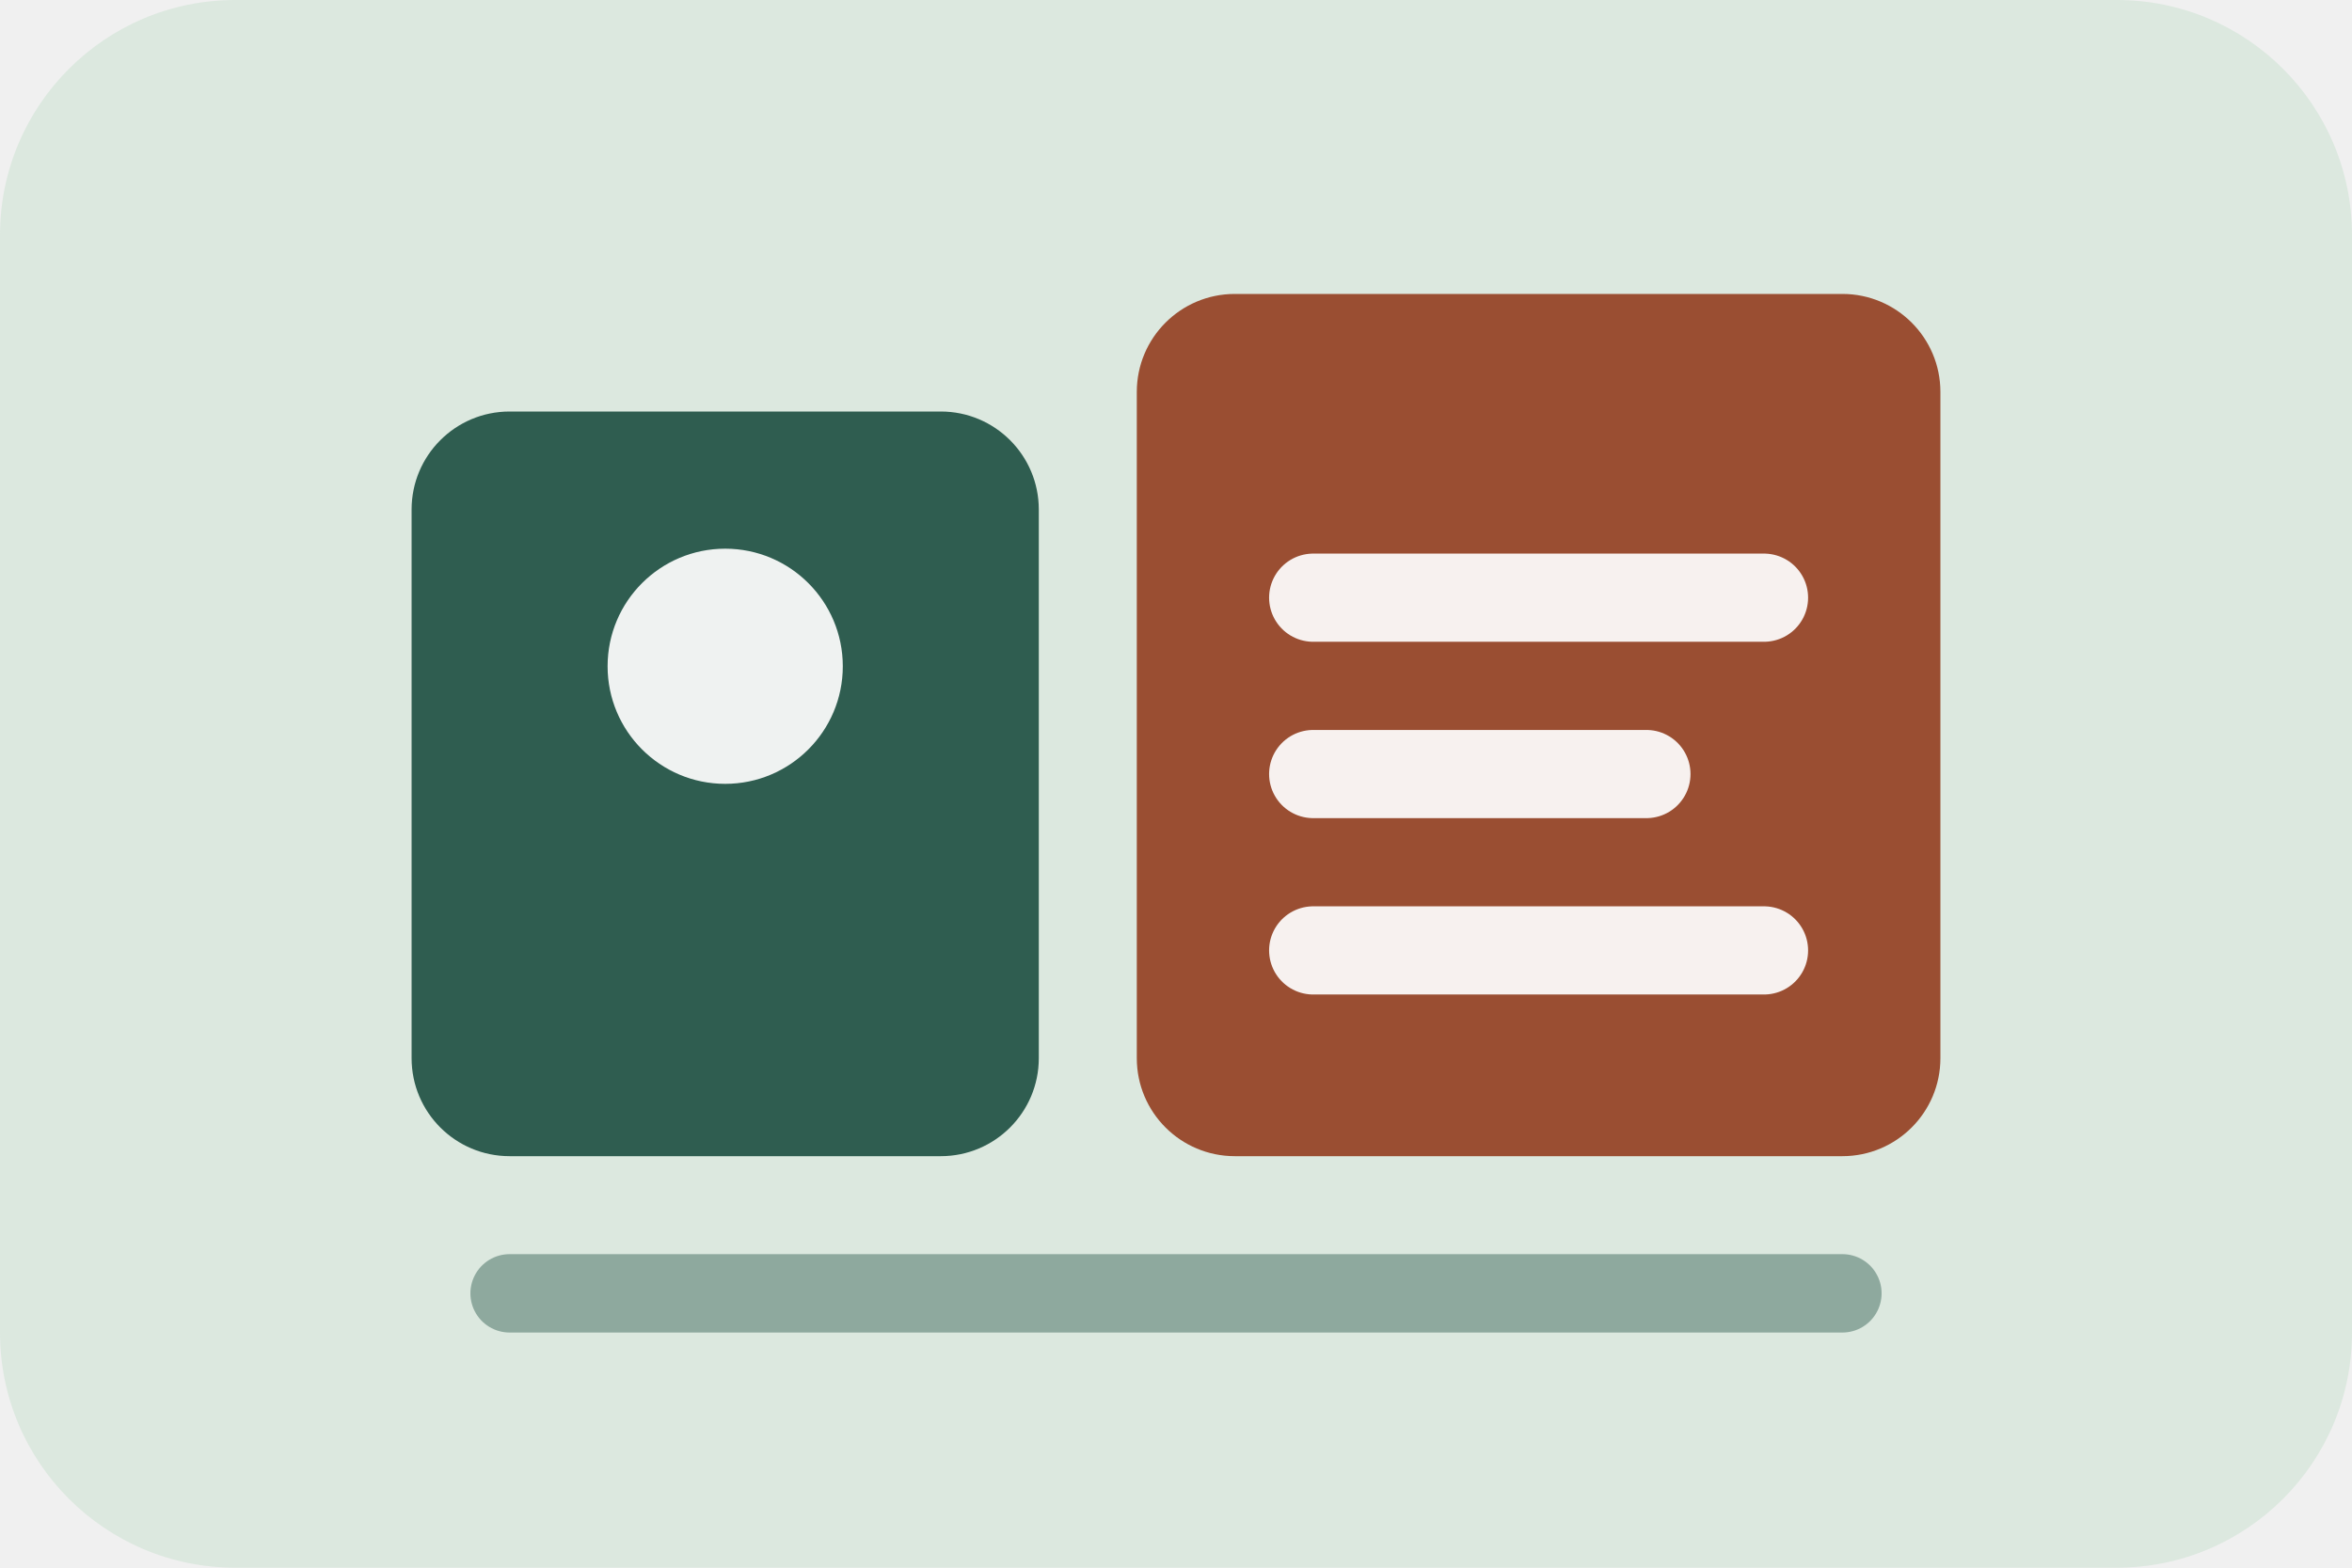
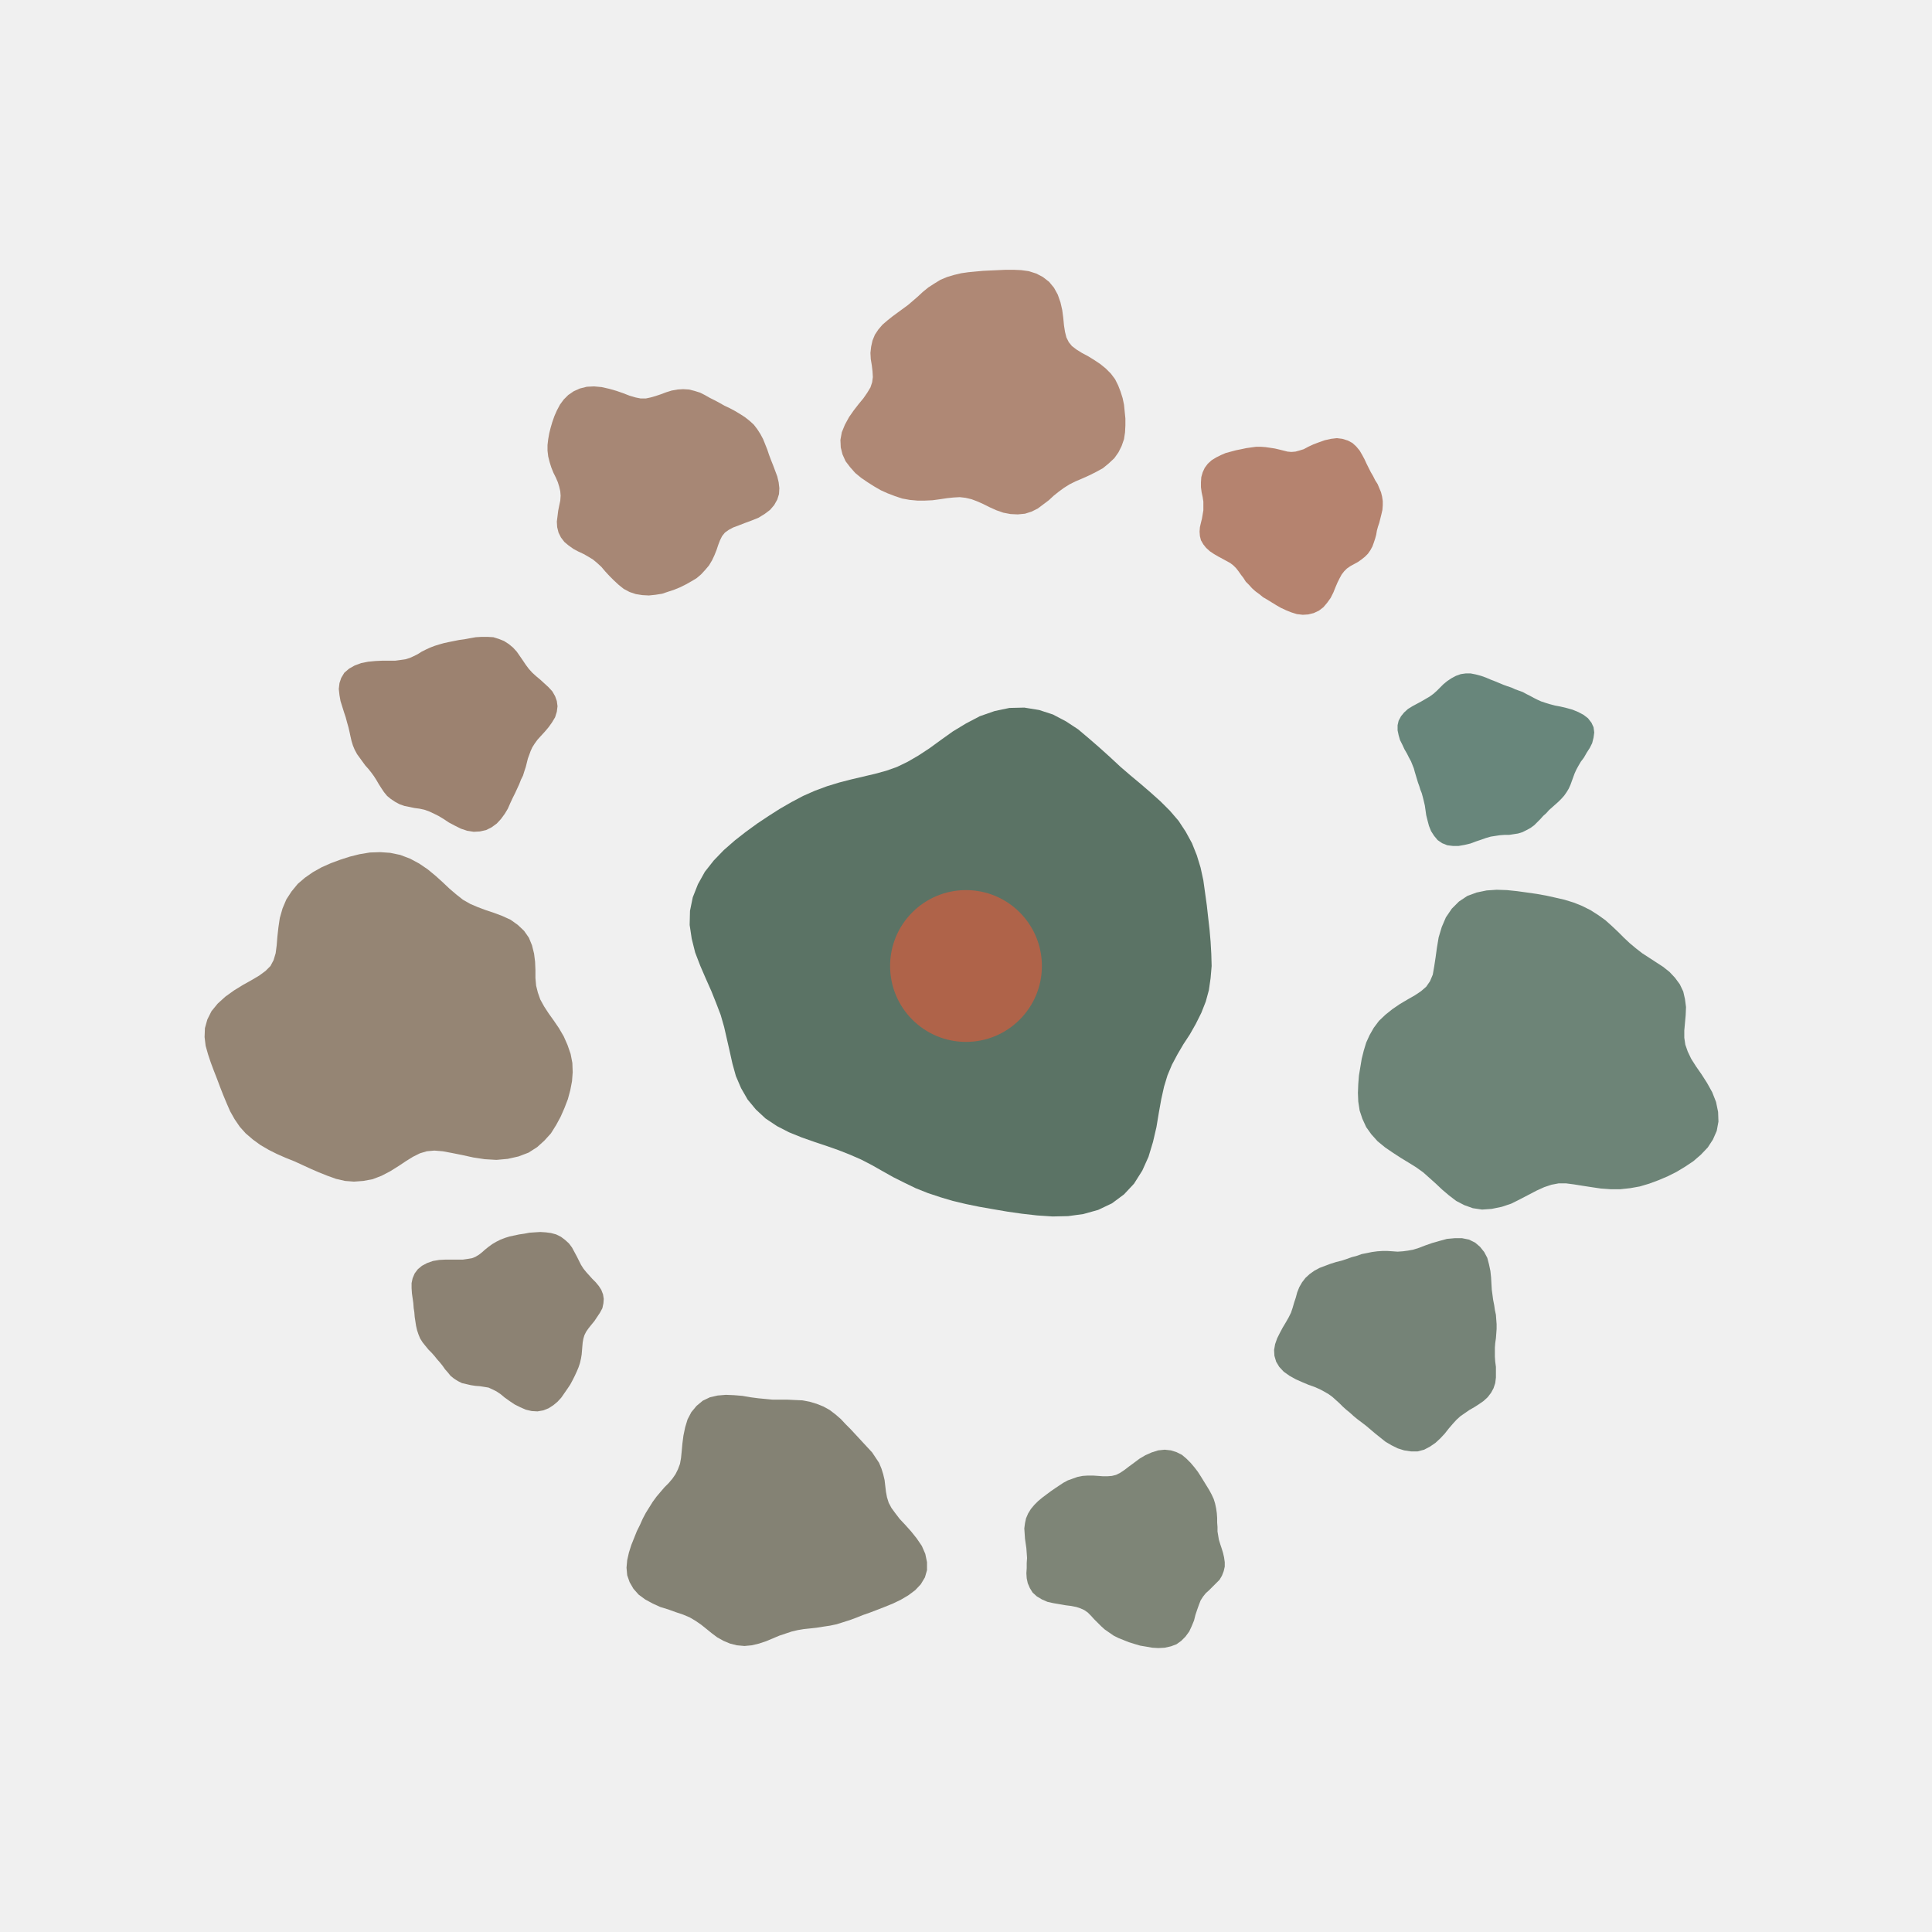
- <svg xmlns="http://www.w3.org/2000/svg" viewBox="0 0 240 160" role="img" aria-label="Generic learning mark">
-   <rect width="240" height="160" rx="24" fill="#dce8df" />
-   <rect x="42" y="42" width="64" height="76" rx="10" fill="#2f5d50" />
-   <rect x="116" y="30" width="82" height="88" rx="10" fill="#9a4e32" />
-   <circle cx="74" cy="68" r="12" fill="#fff" opacity=".92" />
-   <path d="M134 61h46M134 79h34M134 97h46" stroke="#fff" stroke-width="9" stroke-linecap="round" opacity=".92" />
-   <path d="M52 132h136" stroke="#2f5d50" stroke-width="8" stroke-linecap="round" opacity=".45" />
+ <svg xmlns="http://www.w3.org/2000/svg" width="560" height="560" viewBox="0 0 560 560">
+   <path d="M459.1 219.6 L458.2 220.8 L457.5 222.0 L456.9 223.1 L456.4 224.2 L456.0 225.3 L455.6 226.4 L455.2 227.5 L454.7 228.6 L454.1 229.6 L453.4 230.6 L452.6 231.5 L451.7 232.4 L450.8 233.2 L449.9 234.0 L449.0 234.8 L448.2 235.7 L447.3 236.5 L446.5 237.4 L445.6 238.3 L444.7 239.2 L443.6 240.0 L442.5 240.6 L441.3 241.2 L440.0 241.6 L438.7 241.8 L437.4 242.0 L436.0 242.0 L434.7 242.1 L433.4 242.3 L432.1 242.5 L430.7 242.9 L429.3 243.4 L427.8 243.9 L426.2 244.5 L424.5 244.9 L422.8 245.2 L421.1 245.2 L419.5 245.0 L418.0 244.4 L416.7 243.5 L415.7 242.3 L414.8 240.9 L414.2 239.4 L413.8 237.9 L413.4 236.3 L413.2 234.9 L413.0 233.5 L412.7 232.2 L412.4 231.0 L412.1 229.9 L411.7 228.9 L411.4 227.9 L411.0 226.8 L410.7 225.8 L410.4 224.8 L410.1 223.8 L409.8 222.7 L409.4 221.7 L409.0 220.7 L408.4 219.6 L407.8 218.4 L407.1 217.2 L406.5 215.9 L405.8 214.5 L405.4 213.1 L405.1 211.7 L405.1 210.2 L405.4 208.9 L406.1 207.6 L407.0 206.5 L408.1 205.5 L409.4 204.7 L410.7 204.0 L412.0 203.3 L413.2 202.6 L414.4 201.9 L415.5 201.1 L416.5 200.2 L417.4 199.3 L418.4 198.3 L419.5 197.4 L420.7 196.6 L422.0 195.9 L423.4 195.4 L424.8 195.2 L426.3 195.2 L427.8 195.5 L429.3 195.9 L430.7 196.4 L432.1 197.0 L433.4 197.5 L434.6 198.0 L435.8 198.5 L436.9 198.9 L438.1 199.3 L439.2 199.8 L440.3 200.2 L441.4 200.6 L442.5 201.2 L443.5 201.7 L444.6 202.3 L445.6 202.8 L446.7 203.3 L447.9 203.7 L449.2 204.1 L450.7 204.5 L452.3 204.8 L454.0 205.2 L455.8 205.7 L457.5 206.4 L459.0 207.2 L460.3 208.2 L461.3 209.5 L461.9 210.8 L462.1 212.3 L461.9 213.8 L461.5 215.4 L460.8 216.8 L459.9 218.2 L459.1 219.6 Z" fill="#68867b" />
+   <path d="M490.2 306.9 L491.6 309.1 L493.2 311.4 L494.8 313.9 L496.3 316.6 L497.4 319.4 L498.0 322.3 L498.1 325.1 L497.6 327.8 L496.5 330.3 L495.0 332.6 L493.0 334.7 L490.8 336.6 L488.4 338.2 L485.9 339.7 L483.3 341.0 L480.7 342.1 L478.0 343.1 L475.3 343.9 L472.5 344.4 L469.7 344.7 L466.8 344.7 L464.0 344.5 L461.3 344.1 L458.7 343.7 L456.2 343.3 L453.9 343.0 L451.8 343.0 L449.7 343.4 L447.6 344.1 L445.4 345.1 L443.1 346.3 L440.6 347.6 L438.0 348.9 L435.3 349.8 L432.4 350.4 L429.6 350.6 L426.9 350.2 L424.4 349.3 L422.1 348.1 L420.0 346.5 L418.0 344.8 L416.2 343.1 L414.3 341.4 L412.5 339.8 L410.4 338.3 L408.3 337.0 L406.0 335.6 L403.7 334.1 L401.5 332.6 L399.3 330.8 L397.5 328.8 L396.0 326.7 L394.9 324.3 L394.1 321.9 L393.7 319.3 L393.6 316.8 L393.7 314.2 L393.9 311.7 L394.3 309.3 L394.7 306.9 L395.3 304.5 L396.0 302.2 L397.0 300.0 L398.2 297.9 L399.7 295.9 L401.6 294.1 L403.6 292.5 L405.8 291.0 L408.0 289.7 L410.1 288.5 L411.9 287.3 L413.4 286.0 L414.5 284.4 L415.3 282.5 L415.7 280.2 L416.1 277.6 L416.5 274.7 L417.0 271.7 L417.9 268.7 L419.1 265.9 L420.8 263.4 L422.9 261.3 L425.3 259.7 L428.0 258.7 L430.9 258.1 L433.8 257.9 L436.8 258.0 L439.7 258.3 L442.6 258.7 L445.4 259.1 L448.2 259.6 L450.9 260.2 L453.5 260.8 L456.1 261.6 L458.6 262.6 L461.0 263.8 L463.2 265.2 L465.3 266.7 L467.2 268.4 L469.0 270.1 L470.7 271.8 L472.4 273.4 L474.2 274.9 L476.0 276.3 L478.0 277.6 L480.0 278.9 L482.0 280.2 L483.9 281.7 L485.5 283.4 L486.9 285.3 L487.9 287.4 L488.4 289.6 L488.7 291.9 L488.6 294.3 L488.4 296.5 L488.2 298.7 L488.2 300.8 L488.5 302.8 L489.2 304.8 L490.2 306.9 Z" fill="#6d8477" />
+   <path d="M433.6 387.9 L433.4 389.3 L433.3 390.6 L433.3 391.9 L433.3 393.3 L433.4 394.7 L433.6 396.2 L433.6 397.8 L433.6 399.3 L433.4 400.9 L432.9 402.4 L432.2 403.7 L431.2 405.0 L430.0 406.1 L428.7 407.0 L427.3 407.9 L425.9 408.7 L424.6 409.6 L423.3 410.5 L422.2 411.5 L421.1 412.7 L419.9 414.1 L418.8 415.5 L417.5 416.9 L416.1 418.2 L414.5 419.3 L412.8 420.2 L410.9 420.7 L409.0 420.7 L407.0 420.4 L405.1 419.8 L403.3 418.9 L401.6 417.9 L400.1 416.7 L398.6 415.5 L397.3 414.4 L396.0 413.3 L394.7 412.3 L393.5 411.4 L392.4 410.5 L391.3 409.5 L390.2 408.6 L389.2 407.7 L388.2 406.7 L387.2 405.8 L386.2 404.9 L385.1 404.1 L383.9 403.4 L382.6 402.7 L381.0 402.0 L379.3 401.4 L377.4 400.6 L375.6 399.8 L373.8 398.8 L372.1 397.6 L370.8 396.2 L369.9 394.7 L369.4 393.0 L369.3 391.3 L369.6 389.6 L370.2 387.9 L371.0 386.3 L371.8 384.8 L372.7 383.3 L373.5 381.9 L374.2 380.5 L374.7 379.0 L375.1 377.6 L375.6 376.1 L376.0 374.6 L376.6 373.1 L377.4 371.7 L378.4 370.4 L379.6 369.3 L381.0 368.3 L382.5 367.5 L384.1 366.9 L385.7 366.3 L387.3 365.8 L388.9 365.4 L390.4 364.9 L391.8 364.4 L393.3 364.0 L394.7 363.5 L396.2 363.2 L397.7 362.9 L399.2 362.7 L400.7 362.6 L402.2 362.6 L403.7 362.7 L405.1 362.8 L406.6 362.7 L408.1 362.5 L409.7 362.2 L411.3 361.7 L413.1 361.0 L415.1 360.3 L417.2 359.7 L419.4 359.1 L421.6 358.9 L423.8 358.9 L425.8 359.3 L427.6 360.2 L429.0 361.4 L430.2 362.9 L431.1 364.6 L431.6 366.5 L432.0 368.4 L432.2 370.3 L432.3 372.1 L432.4 373.8 L432.6 375.3 L432.8 376.8 L433.1 378.3 L433.3 379.7 L433.6 381.1 L433.7 382.5 L433.8 383.8 L433.8 385.2 L433.7 386.6 L433.6 387.9 Z" fill="#758377" />
+   <path d="M354.1 448.8 L354.5 450.1 L354.8 451.4 L355.0 452.8 L355.0 454.1 L354.7 455.4 L354.2 456.7 L353.5 457.9 L352.5 458.9 L351.5 459.9 L350.5 460.9 L349.5 461.8 L348.7 462.8 L348.0 463.9 L347.5 465.2 L347.0 466.6 L346.5 468.1 L346.1 469.7 L345.4 471.4 L344.7 472.9 L343.6 474.4 L342.4 475.6 L341.0 476.6 L339.4 477.2 L337.6 477.6 L335.8 477.7 L334.0 477.6 L332.3 477.3 L330.5 477.0 L328.8 476.5 L327.2 476.0 L325.7 475.4 L324.2 474.8 L322.8 474.1 L321.5 473.2 L320.2 472.3 L319.1 471.3 L318.1 470.3 L317.1 469.3 L316.2 468.3 L315.3 467.4 L314.3 466.7 L313.2 466.2 L312.0 465.8 L310.5 465.5 L308.9 465.3 L307.2 465.0 L305.4 464.7 L303.6 464.3 L302.0 463.6 L300.5 462.7 L299.3 461.6 L298.5 460.3 L297.9 458.9 L297.6 457.5 L297.5 456.0 L297.6 454.5 L297.6 453.0 L297.7 451.6 L297.6 450.2 L297.5 448.8 L297.3 447.4 L297.1 446.0 L297.0 444.5 L296.9 443.0 L297.1 441.5 L297.4 440.1 L298.0 438.7 L298.8 437.4 L299.8 436.2 L300.9 435.1 L302.1 434.1 L303.3 433.2 L304.5 432.3 L305.8 431.4 L307.0 430.6 L308.2 429.8 L309.5 429.1 L310.9 428.6 L312.3 428.1 L313.8 427.8 L315.3 427.7 L316.8 427.7 L318.3 427.8 L319.7 427.9 L321.0 427.9 L322.3 427.8 L323.5 427.5 L324.7 426.9 L325.9 426.1 L327.2 425.1 L328.7 424.0 L330.3 422.8 L332.0 421.8 L333.8 421.0 L335.7 420.4 L337.6 420.2 L339.4 420.4 L341.0 420.9 L342.6 421.7 L343.9 422.8 L345.1 424.0 L346.2 425.3 L347.2 426.6 L348.1 428.0 L348.9 429.3 L349.7 430.6 L350.5 431.9 L351.2 433.2 L351.8 434.5 L352.2 435.8 L352.5 437.2 L352.7 438.6 L352.8 440.0 L352.8 441.3 L352.9 442.6 L352.9 443.9 L353.1 445.1 L353.3 446.3 L353.7 447.6 L354.1 448.8 Z" fill="#7e8577" />
+   <path d="M262.4 442.0 L264.1 443.9 L265.7 445.9 L267.2 448.1 L268.2 450.4 L268.7 452.8 L268.7 455.1 L268.1 457.2 L266.9 459.2 L265.3 460.9 L263.3 462.4 L261.1 463.7 L258.8 464.8 L256.6 465.7 L254.3 466.6 L252.2 467.4 L250.2 468.1 L248.2 468.9 L246.3 469.6 L244.4 470.2 L242.5 470.8 L240.6 471.2 L238.6 471.5 L236.7 471.8 L234.9 472.0 L233.0 472.2 L231.2 472.5 L229.5 472.9 L227.7 473.5 L225.9 474.1 L224.0 474.9 L222.1 475.7 L220.0 476.4 L217.9 476.9 L215.8 477.1 L213.6 476.9 L211.6 476.4 L209.7 475.6 L207.9 474.6 L206.3 473.4 L204.7 472.1 L203.2 470.9 L201.6 469.8 L199.9 468.8 L198.0 468.0 L195.9 467.3 L193.7 466.5 L191.4 465.8 L189.2 464.8 L187.0 463.6 L185.1 462.2 L183.6 460.5 L182.5 458.6 L181.8 456.6 L181.6 454.4 L181.8 452.2 L182.3 450.0 L183.0 447.8 L183.8 445.8 L184.6 443.8 L185.5 442.0 L186.3 440.2 L187.2 438.5 L188.2 436.9 L189.2 435.3 L190.3 433.8 L191.4 432.5 L192.6 431.1 L193.8 429.9 L194.9 428.6 L195.8 427.3 L196.5 425.9 L197.1 424.3 L197.4 422.6 L197.6 420.6 L197.8 418.4 L198.1 416.1 L198.6 413.7 L199.3 411.4 L200.4 409.3 L201.9 407.5 L203.7 406.0 L205.8 405.0 L208.0 404.5 L210.4 404.3 L212.8 404.4 L215.2 404.6 L217.5 405.0 L219.8 405.3 L221.9 405.5 L224.0 405.7 L226.1 405.7 L228.3 405.7 L230.4 405.8 L232.6 405.9 L234.7 406.3 L236.7 406.9 L238.7 407.7 L240.5 408.7 L242.2 410.0 L243.7 411.3 L245.1 412.8 L246.5 414.2 L247.8 415.6 L249.1 417.0 L250.3 418.3 L251.6 419.7 L252.8 421.0 L253.8 422.5 L254.8 424.0 L255.5 425.7 L256.0 427.3 L256.4 429.0 L256.6 430.7 L256.8 432.4 L257.1 434.0 L257.6 435.6 L258.4 437.1 L259.5 438.6 L260.8 440.3 L262.4 442.0 Z" fill="#848274" />
+   <path d="M173.1 381.7 L172.3 382.9 L171.4 384.0 L170.6 385.0 L169.9 386.0 L169.4 387.0 L169.1 388.0 L168.9 389.1 L168.8 390.2 L168.7 391.4 L168.6 392.6 L168.4 393.8 L168.1 395.1 L167.7 396.3 L167.2 397.5 L166.6 398.8 L166.0 400.0 L165.3 401.3 L164.5 402.5 L163.6 403.8 L162.7 405.1 L161.6 406.3 L160.4 407.3 L159.0 408.2 L157.5 408.8 L155.8 409.1 L154.1 409.0 L152.4 408.6 L150.8 407.9 L149.2 407.1 L147.7 406.1 L146.3 405.1 L145.1 404.1 L143.9 403.3 L142.7 402.7 L141.6 402.2 L140.4 402.0 L139.1 401.8 L137.8 401.7 L136.5 401.5 L135.2 401.2 L133.9 400.9 L132.7 400.3 L131.6 399.6 L130.6 398.8 L129.8 397.8 L129.0 396.9 L128.3 395.9 L127.5 394.9 L126.7 394.0 L125.9 393.0 L125.1 392.1 L124.2 391.2 L123.3 390.1 L122.5 389.1 L121.8 388.0 L121.3 386.8 L120.9 385.6 L120.6 384.3 L120.4 383.0 L120.2 381.7 L120.1 380.4 L119.9 379.1 L119.8 377.7 L119.6 376.3 L119.4 374.9 L119.3 373.4 L119.3 371.9 L119.6 370.5 L120.2 369.1 L121.1 367.9 L122.3 366.9 L123.8 366.1 L125.5 365.5 L127.3 365.2 L129.2 365.1 L131.0 365.1 L132.7 365.1 L134.2 365.1 L135.6 364.9 L136.8 364.7 L137.8 364.3 L138.8 363.7 L139.7 363.0 L140.6 362.2 L141.6 361.4 L142.7 360.6 L143.9 359.9 L145.1 359.3 L146.4 358.8 L147.7 358.4 L149.1 358.1 L150.5 357.8 L151.9 357.6 L153.5 357.3 L155.0 357.2 L156.6 357.1 L158.2 357.2 L159.7 357.4 L161.2 357.8 L162.6 358.5 L163.8 359.4 L164.9 360.4 L165.8 361.6 L166.5 362.9 L167.2 364.2 L167.8 365.4 L168.4 366.6 L169.1 367.7 L169.9 368.7 L170.8 369.7 L171.7 370.7 L172.7 371.7 L173.6 372.8 L174.3 373.9 L174.8 375.2 L175.0 376.5 L174.9 377.8 L174.6 379.2 L173.9 380.5 L173.1 381.7 Z" fill="#8c8273" />
+   <path d="M162.0 298.0 L163.4 300.4 L164.5 302.9 L165.4 305.5 L165.9 308.1 L166.0 310.8 L165.8 313.4 L165.3 316.0 L164.6 318.6 L163.6 321.2 L162.5 323.7 L161.2 326.1 L159.7 328.5 L157.8 330.6 L155.7 332.5 L153.2 334.1 L150.3 335.2 L147.2 335.9 L143.9 336.2 L140.5 336.0 L137.2 335.5 L134.0 334.8 L131.0 334.2 L128.3 333.7 L125.9 333.5 L123.7 333.7 L121.7 334.3 L119.7 335.3 L117.6 336.6 L115.5 338.0 L113.1 339.5 L110.6 340.8 L108.0 341.8 L105.3 342.3 L102.6 342.5 L100.0 342.3 L97.4 341.7 L94.9 340.8 L92.4 339.8 L90.1 338.8 L87.7 337.7 L85.3 336.6 L82.8 335.6 L80.3 334.5 L77.9 333.3 L75.5 331.9 L73.3 330.3 L71.2 328.5 L69.5 326.6 L68.0 324.4 L66.7 322.1 L65.7 319.8 L64.7 317.4 L63.8 315.1 L62.9 312.7 L62.0 310.4 L61.1 308.0 L60.3 305.6 L59.6 303.1 L59.3 300.6 L59.4 298.0 L60.1 295.5 L61.3 293.1 L63.1 290.9 L65.3 288.9 L67.8 287.1 L70.4 285.5 L72.9 284.1 L75.1 282.8 L77.0 281.4 L78.4 280.0 L79.3 278.3 L79.9 276.3 L80.2 274.0 L80.4 271.5 L80.7 268.8 L81.1 266.1 L81.9 263.3 L83.0 260.7 L84.5 258.4 L86.3 256.2 L88.4 254.4 L90.7 252.8 L93.2 251.4 L95.9 250.2 L98.6 249.2 L101.4 248.3 L104.2 247.6 L107.2 247.1 L110.2 247.0 L113.1 247.2 L116.0 247.8 L118.9 248.9 L121.5 250.3 L124.0 252.0 L126.3 253.9 L128.4 255.8 L130.3 257.6 L132.3 259.3 L134.2 260.8 L136.3 262.0 L138.4 262.9 L140.8 263.8 L143.2 264.6 L145.6 265.5 L148.0 266.6 L150.1 268.1 L151.9 269.8 L153.3 271.8 L154.2 274.0 L154.8 276.4 L155.1 278.8 L155.2 281.2 L155.2 283.5 L155.4 285.7 L155.9 287.7 L156.6 289.7 L157.7 291.7 L159.0 293.7 L160.5 295.8 L162.0 298.0 Z" fill="#958574" />
+   <path d="M159.0 210.8 L157.9 212.1 L156.8 213.3 L155.8 214.4 L155.0 215.5 L154.3 216.6 L153.8 217.7 L153.4 218.8 L153.0 219.9 L152.7 221.1 L152.4 222.3 L152.0 223.5 L151.6 224.8 L151.0 226.0 L150.5 227.3 L149.9 228.6 L149.3 229.9 L148.6 231.3 L147.9 232.8 L147.2 234.4 L146.3 235.9 L145.2 237.4 L144.0 238.7 L142.5 239.8 L140.9 240.6 L139.1 241.0 L137.3 241.1 L135.4 240.8 L133.6 240.2 L131.8 239.3 L130.1 238.4 L128.6 237.4 L127.1 236.5 L125.7 235.8 L124.4 235.2 L123.0 234.7 L121.6 234.4 L120.1 234.2 L118.7 233.9 L117.2 233.6 L115.8 233.1 L114.5 232.4 L113.3 231.6 L112.2 230.7 L111.3 229.6 L110.5 228.4 L109.8 227.3 L109.1 226.1 L108.4 225.0 L107.6 223.9 L106.8 222.9 L105.9 221.9 L105.1 220.8 L104.3 219.7 L103.5 218.6 L102.8 217.3 L102.3 216.1 L101.9 214.8 L101.6 213.5 L101.3 212.1 L101.0 210.8 L100.6 209.4 L100.2 207.9 L99.7 206.4 L99.2 204.8 L98.7 203.2 L98.4 201.5 L98.2 199.7 L98.4 198.0 L98.9 196.5 L99.8 195.0 L101.2 193.8 L102.8 192.9 L104.7 192.2 L106.7 191.8 L108.8 191.6 L110.9 191.5 L112.8 191.5 L114.6 191.5 L116.1 191.3 L117.5 191.1 L118.8 190.7 L119.9 190.2 L121.1 189.6 L122.2 188.9 L123.4 188.3 L124.7 187.7 L126.0 187.2 L127.3 186.8 L128.7 186.4 L130.1 186.1 L131.6 185.8 L133.1 185.5 L134.6 185.3 L136.2 185.0 L137.9 184.7 L139.6 184.6 L141.3 184.6 L143.0 184.7 L144.6 185.2 L146.1 185.8 L147.5 186.7 L148.7 187.7 L149.8 188.9 L150.7 190.2 L151.6 191.5 L152.4 192.7 L153.3 193.9 L154.3 195.0 L155.4 196.0 L156.6 197.0 L157.8 198.1 L159.0 199.2 L160.1 200.4 L160.9 201.8 L161.4 203.2 L161.6 204.7 L161.4 206.3 L160.9 207.9 L160.0 209.4 L159.0 210.8 Z" fill="#9c8270" />
+   <path d="M225.7 139.8 L225.9 141.5 L225.8 143.2 L225.3 144.8 L224.4 146.4 L223.2 147.8 L221.6 149.0 L219.8 150.1 L217.8 150.9 L215.9 151.6 L214.1 152.3 L212.5 152.9 L211.2 153.6 L210.1 154.4 L209.3 155.4 L208.7 156.6 L208.2 157.9 L207.7 159.4 L207.1 160.9 L206.4 162.4 L205.5 163.9 L204.4 165.2 L203.2 166.5 L201.9 167.6 L200.4 168.5 L198.8 169.4 L197.2 170.2 L195.5 170.9 L193.7 171.5 L191.9 172.1 L190.0 172.4 L188.1 172.6 L186.2 172.5 L184.3 172.2 L182.5 171.6 L180.8 170.7 L179.3 169.5 L177.9 168.2 L176.6 166.9 L175.4 165.6 L174.3 164.3 L173.1 163.2 L171.9 162.2 L170.6 161.4 L169.2 160.6 L167.7 159.9 L166.2 159.1 L164.8 158.1 L163.6 157.1 L162.6 155.8 L161.9 154.4 L161.5 152.8 L161.4 151.2 L161.6 149.6 L161.8 148.0 L162.1 146.5 L162.4 145.1 L162.5 143.7 L162.4 142.4 L162.1 141.1 L161.7 139.8 L161.1 138.4 L160.4 137.0 L159.8 135.5 L159.3 133.9 L158.9 132.3 L158.7 130.6 L158.7 129.0 L158.9 127.3 L159.2 125.6 L159.6 124.0 L160.1 122.3 L160.7 120.6 L161.4 119.0 L162.3 117.3 L163.4 115.8 L164.7 114.5 L166.3 113.4 L168.1 112.6 L170.1 112.1 L172.2 112.0 L174.4 112.2 L176.6 112.7 L178.7 113.3 L180.7 114.0 L182.5 114.7 L184.2 115.2 L185.7 115.5 L187.2 115.5 L188.6 115.2 L190.0 114.8 L191.5 114.3 L193.1 113.7 L194.7 113.2 L196.4 112.9 L198.0 112.8 L199.7 112.9 L201.3 113.3 L202.9 113.8 L204.3 114.5 L205.7 115.3 L207.1 116.0 L208.6 116.8 L210.0 117.6 L211.5 118.3 L213.0 119.1 L214.5 120.0 L215.9 120.9 L217.3 122.0 L218.5 123.1 L219.5 124.4 L220.4 125.8 L221.2 127.3 L221.8 128.8 L222.4 130.3 L222.9 131.8 L223.5 133.4 L224.1 134.9 L224.7 136.5 L225.3 138.1 L225.7 139.8 Z" fill="#a78775" />
+   <path d="M325.4 115.4 L325.8 117.3 L326.0 119.3 L326.2 121.3 L326.2 123.3 L326.1 125.3 L325.8 127.3 L325.1 129.3 L324.2 131.1 L323.0 132.8 L321.4 134.3 L319.7 135.7 L317.7 136.8 L315.7 137.8 L313.7 138.7 L311.8 139.5 L310.0 140.4 L308.4 141.4 L306.9 142.5 L305.4 143.7 L304.0 145.0 L302.4 146.2 L300.8 147.4 L299.0 148.3 L297.1 148.9 L295.0 149.1 L292.9 149.0 L290.8 148.6 L288.8 147.9 L286.8 147.0 L285.0 146.1 L283.2 145.3 L281.6 144.7 L279.9 144.3 L278.2 144.1 L276.4 144.2 L274.5 144.4 L272.5 144.7 L270.3 145.0 L268.1 145.1 L265.9 145.1 L263.7 144.9 L261.5 144.5 L259.4 143.8 L257.3 143.0 L255.3 142.1 L253.4 141.0 L251.5 139.8 L249.6 138.5 L247.9 137.1 L246.4 135.4 L245.1 133.7 L244.2 131.7 L243.7 129.7 L243.6 127.5 L244.0 125.3 L244.9 123.1 L246.1 120.9 L247.5 118.9 L248.9 117.1 L250.3 115.4 L251.4 113.8 L252.3 112.3 L252.8 110.8 L253.0 109.3 L252.9 107.6 L252.7 105.9 L252.4 104.1 L252.3 102.3 L252.5 100.5 L252.9 98.7 L253.6 97.0 L254.6 95.5 L255.8 94.1 L257.2 92.9 L258.7 91.7 L260.2 90.6 L261.7 89.5 L263.2 88.4 L264.6 87.2 L266.1 85.9 L267.5 84.6 L269.1 83.3 L270.8 82.2 L272.6 81.1 L274.5 80.3 L276.5 79.7 L278.6 79.2 L280.7 78.9 L282.8 78.7 L285.0 78.5 L287.1 78.4 L289.3 78.3 L291.5 78.2 L293.8 78.2 L296.0 78.3 L298.2 78.6 L300.4 79.3 L302.3 80.3 L304.1 81.7 L305.5 83.4 L306.6 85.4 L307.4 87.7 L307.9 89.9 L308.2 92.2 L308.4 94.3 L308.7 96.2 L309.1 97.8 L309.8 99.2 L310.7 100.3 L312.0 101.3 L313.6 102.3 L315.3 103.2 L317.1 104.3 L318.9 105.5 L320.5 106.8 L322.0 108.3 L323.2 109.9 L324.1 111.7 L324.8 113.5 L325.4 115.4 Z" fill="#af8875" />
+   <path d="M400.1 150.3 L399.8 151.5 L399.4 152.7 L399.1 153.8 L398.9 155.0 L398.6 156.1 L398.2 157.3 L397.8 158.4 L397.2 159.5 L396.5 160.5 L395.6 161.4 L394.6 162.2 L393.6 162.9 L392.5 163.5 L391.4 164.1 L390.4 164.8 L389.6 165.6 L388.9 166.5 L388.3 167.6 L387.7 168.8 L387.1 170.2 L386.5 171.7 L385.7 173.3 L384.7 174.7 L383.6 176.0 L382.3 177.0 L380.8 177.7 L379.2 178.1 L377.6 178.2 L375.9 178.0 L374.3 177.5 L372.8 176.9 L371.3 176.2 L369.9 175.4 L368.6 174.6 L367.3 173.8 L366.1 173.1 L365.0 172.2 L363.9 171.4 L362.9 170.5 L362.0 169.5 L361.1 168.6 L360.4 167.5 L359.7 166.6 L359.0 165.6 L358.3 164.7 L357.5 163.9 L356.6 163.2 L355.5 162.6 L354.4 162.0 L353.1 161.3 L351.9 160.6 L350.7 159.8 L349.6 158.8 L348.8 157.8 L348.1 156.6 L347.8 155.4 L347.7 154.1 L347.8 152.8 L348.1 151.5 L348.4 150.3 L348.6 149.1 L348.8 147.9 L348.8 146.7 L348.8 145.4 L348.6 144.1 L348.3 142.7 L348.1 141.2 L348.1 139.8 L348.2 138.3 L348.6 136.9 L349.2 135.6 L350.1 134.4 L351.2 133.4 L352.5 132.6 L353.9 131.9 L355.3 131.3 L356.8 130.9 L358.3 130.5 L359.8 130.2 L361.2 129.9 L362.6 129.7 L364.1 129.5 L365.5 129.5 L366.8 129.6 L368.2 129.8 L369.5 130.0 L370.8 130.3 L372.0 130.6 L373.2 130.9 L374.3 131.0 L375.5 130.9 L376.6 130.6 L377.9 130.2 L379.2 129.5 L380.7 128.8 L382.3 128.2 L384.0 127.6 L385.8 127.2 L387.5 127.0 L389.1 127.2 L390.7 127.7 L392.0 128.4 L393.1 129.4 L394.1 130.6 L394.8 131.8 L395.5 133.1 L396.1 134.4 L396.7 135.6 L397.3 136.8 L398.0 138.0 L398.6 139.2 L399.3 140.3 L399.8 141.5 L400.3 142.7 L400.6 143.9 L400.8 145.2 L400.8 146.5 L400.7 147.8 L400.4 149.1 L400.1 150.3 Z" fill="#b5836f" />
+   <path d="M351.2 280.0 L350.9 283.5 L350.4 287.0 L349.5 290.3 L348.2 293.6 L346.6 296.8 L344.9 299.8 L343.0 302.7 L341.3 305.6 L339.7 308.6 L338.4 311.7 L337.4 315.0 L336.6 318.6 L335.9 322.5 L335.2 326.7 L334.2 331.0 L332.9 335.3 L331.1 339.3 L328.7 343.1 L325.8 346.2 L322.3 348.8 L318.3 350.7 L314.0 351.9 L309.6 352.5 L305.1 352.6 L300.6 352.3 L296.2 351.8 L292.0 351.2 L287.9 350.5 L283.9 349.8 L280.0 349.0 L276.2 348.1 L272.5 347.0 L268.9 345.8 L265.4 344.4 L262.1 342.8 L258.9 341.2 L255.7 339.4 L252.7 337.7 L249.6 336.1 L246.4 334.7 L243.1 333.4 L239.7 332.2 L236.1 331.0 L232.4 329.7 L228.7 328.2 L225.2 326.4 L221.9 324.2 L219.1 321.6 L216.7 318.7 L214.8 315.4 L213.3 311.9 L212.3 308.3 L211.5 304.7 L210.7 301.2 L209.9 297.7 L208.9 294.2 L207.6 290.8 L206.2 287.3 L204.6 283.7 L203.0 280.0 L201.5 276.1 L200.5 272.1 L199.9 268.1 L200.0 264.0 L200.8 260.1 L202.3 256.3 L204.3 252.7 L206.9 249.4 L209.8 246.4 L213.0 243.6 L216.2 241.1 L219.5 238.7 L222.8 236.5 L226.1 234.4 L229.4 232.5 L232.8 230.7 L236.2 229.2 L239.7 227.9 L243.3 226.8 L246.8 225.9 L250.2 225.1 L253.6 224.3 L256.9 223.4 L260.0 222.3 L263.1 220.8 L266.2 219.0 L269.4 216.9 L272.7 214.5 L276.2 212.0 L280.0 209.7 L284.0 207.6 L288.3 206.1 L292.6 205.2 L296.9 205.1 L301.2 205.8 L305.2 207.1 L309.0 209.1 L312.5 211.4 L315.7 214.1 L318.8 216.8 L321.8 219.5 L324.7 222.2 L327.6 224.7 L330.6 227.2 L333.5 229.7 L336.4 232.3 L339.1 235.0 L341.6 237.9 L343.7 241.1 L345.5 244.4 L346.9 247.9 L348.0 251.5 L348.8 255.2 L349.3 258.8 L349.8 262.4 L350.2 266.0 L350.6 269.5 L350.9 273.0 L351.1 276.5 L351.2 280.0 Z" fill="#5b7365" />
+   <circle cx="280" cy="280" r="22" fill="#af6349" />
</svg>
